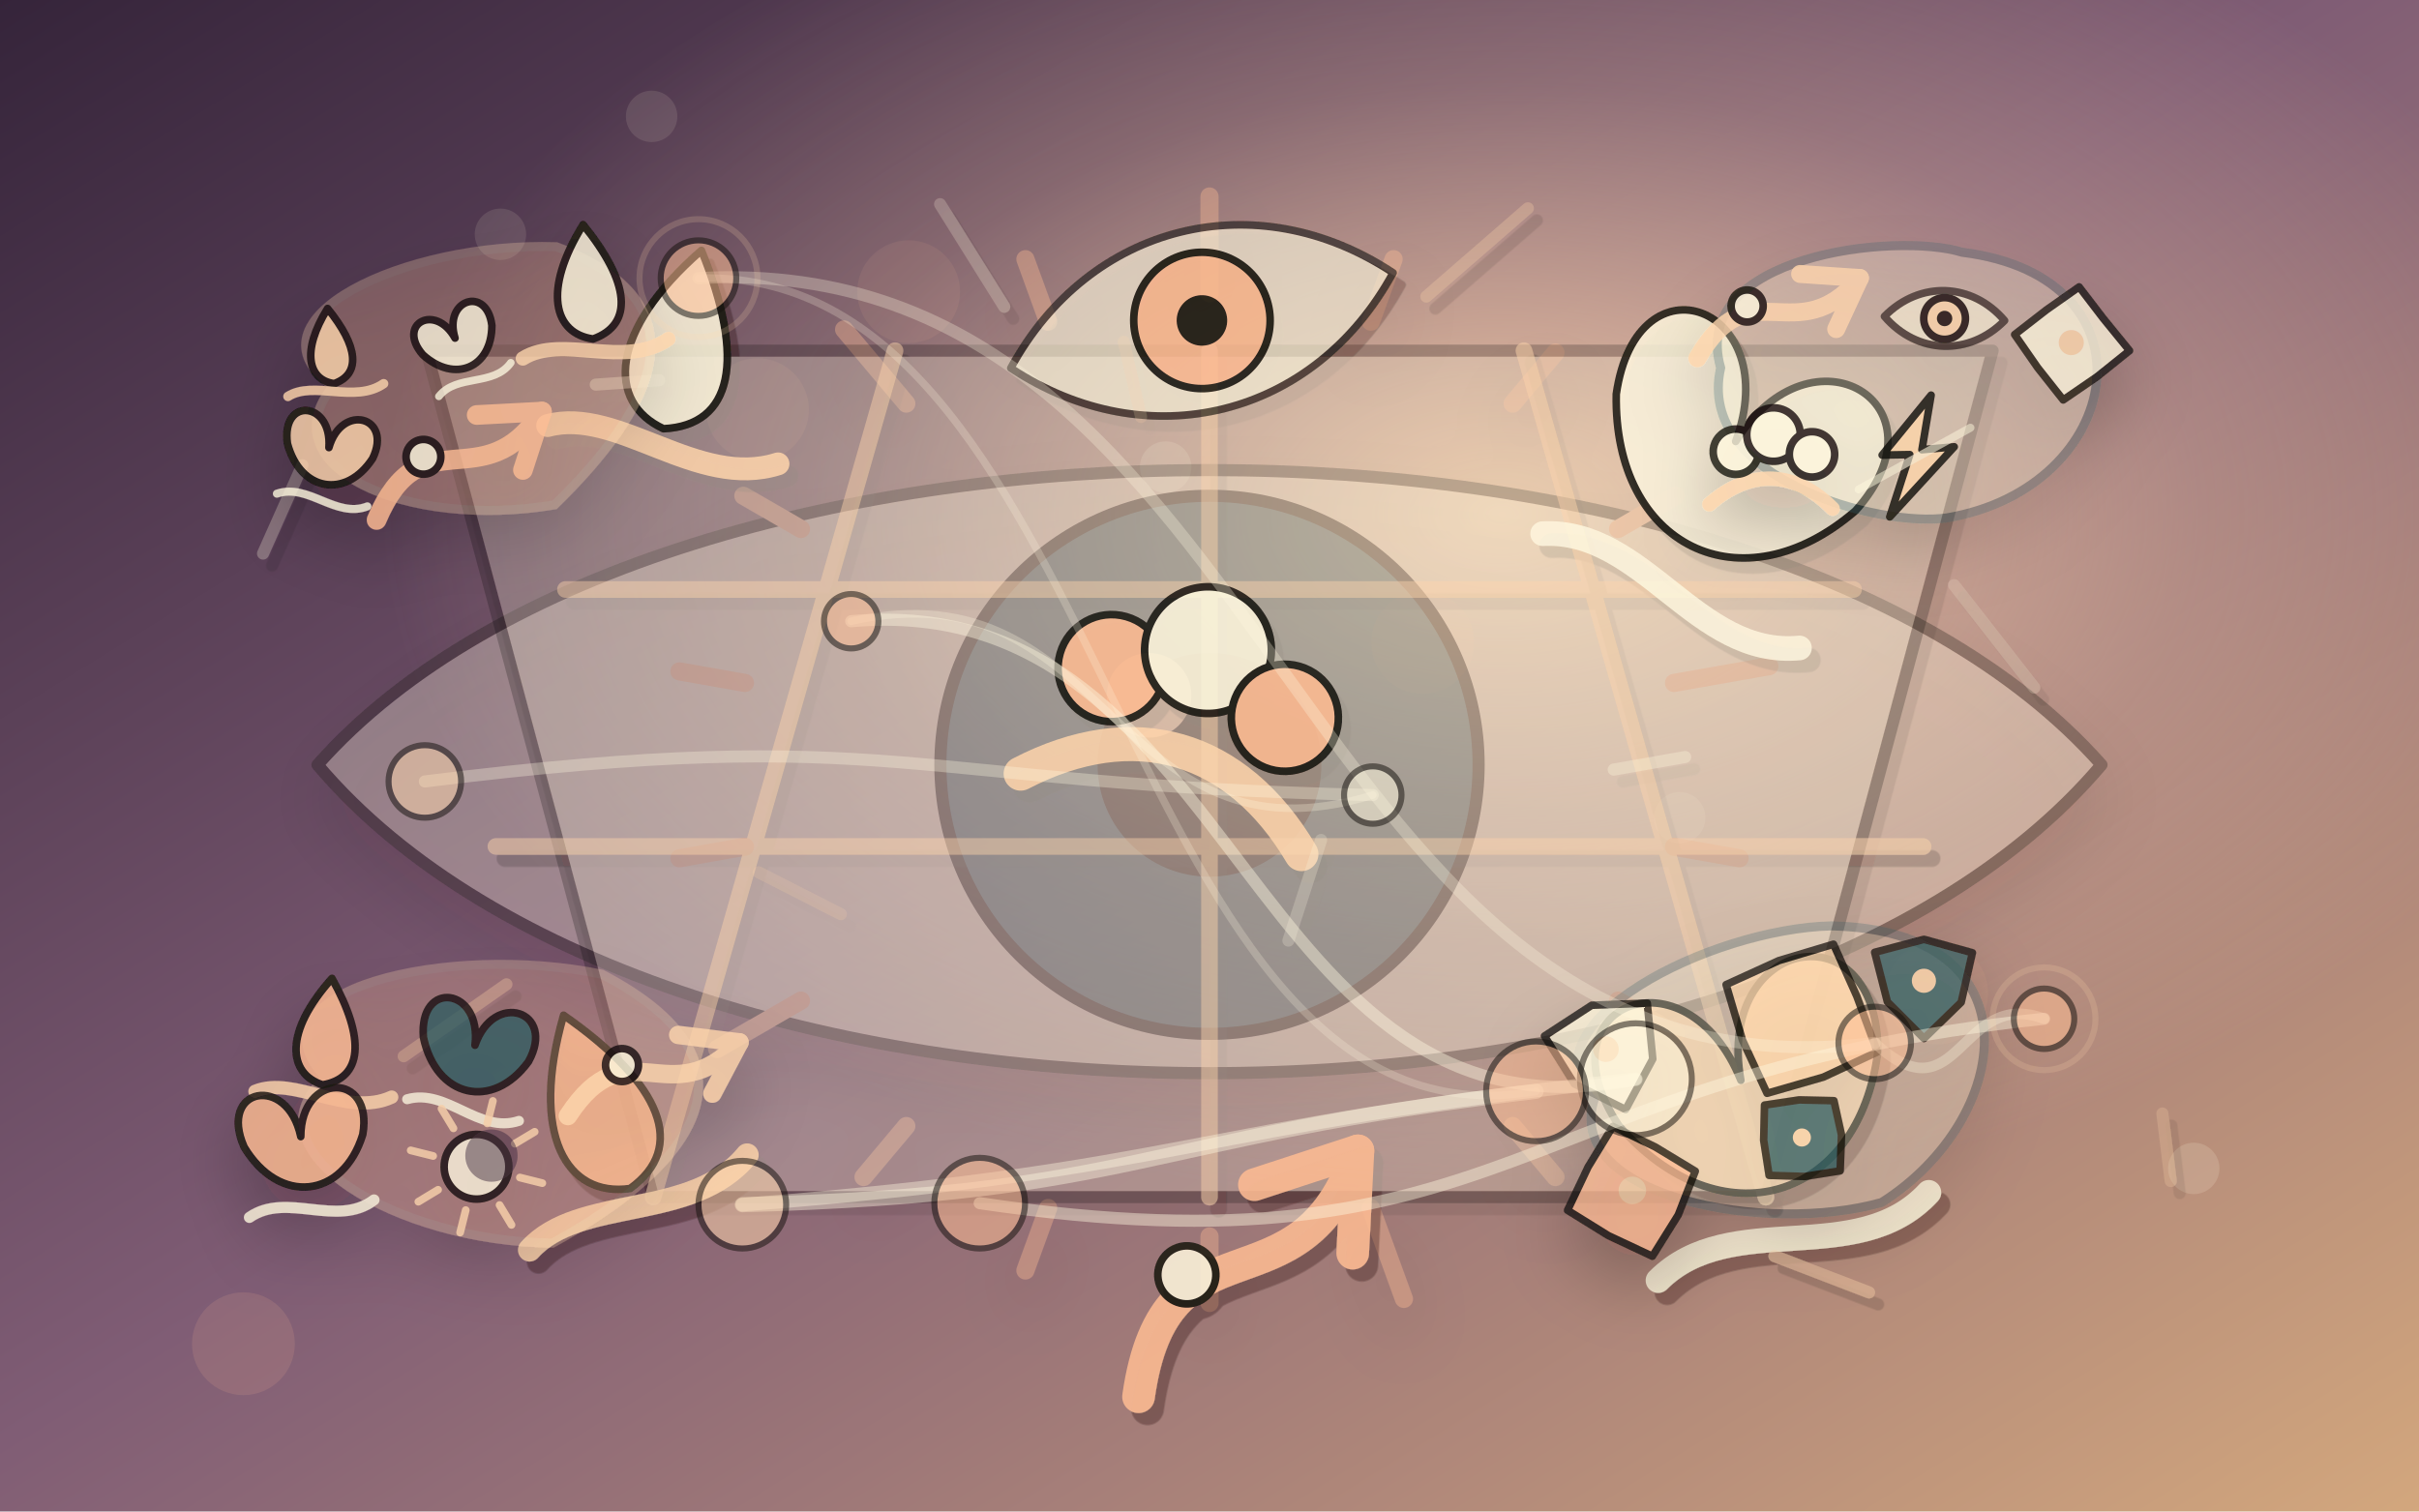
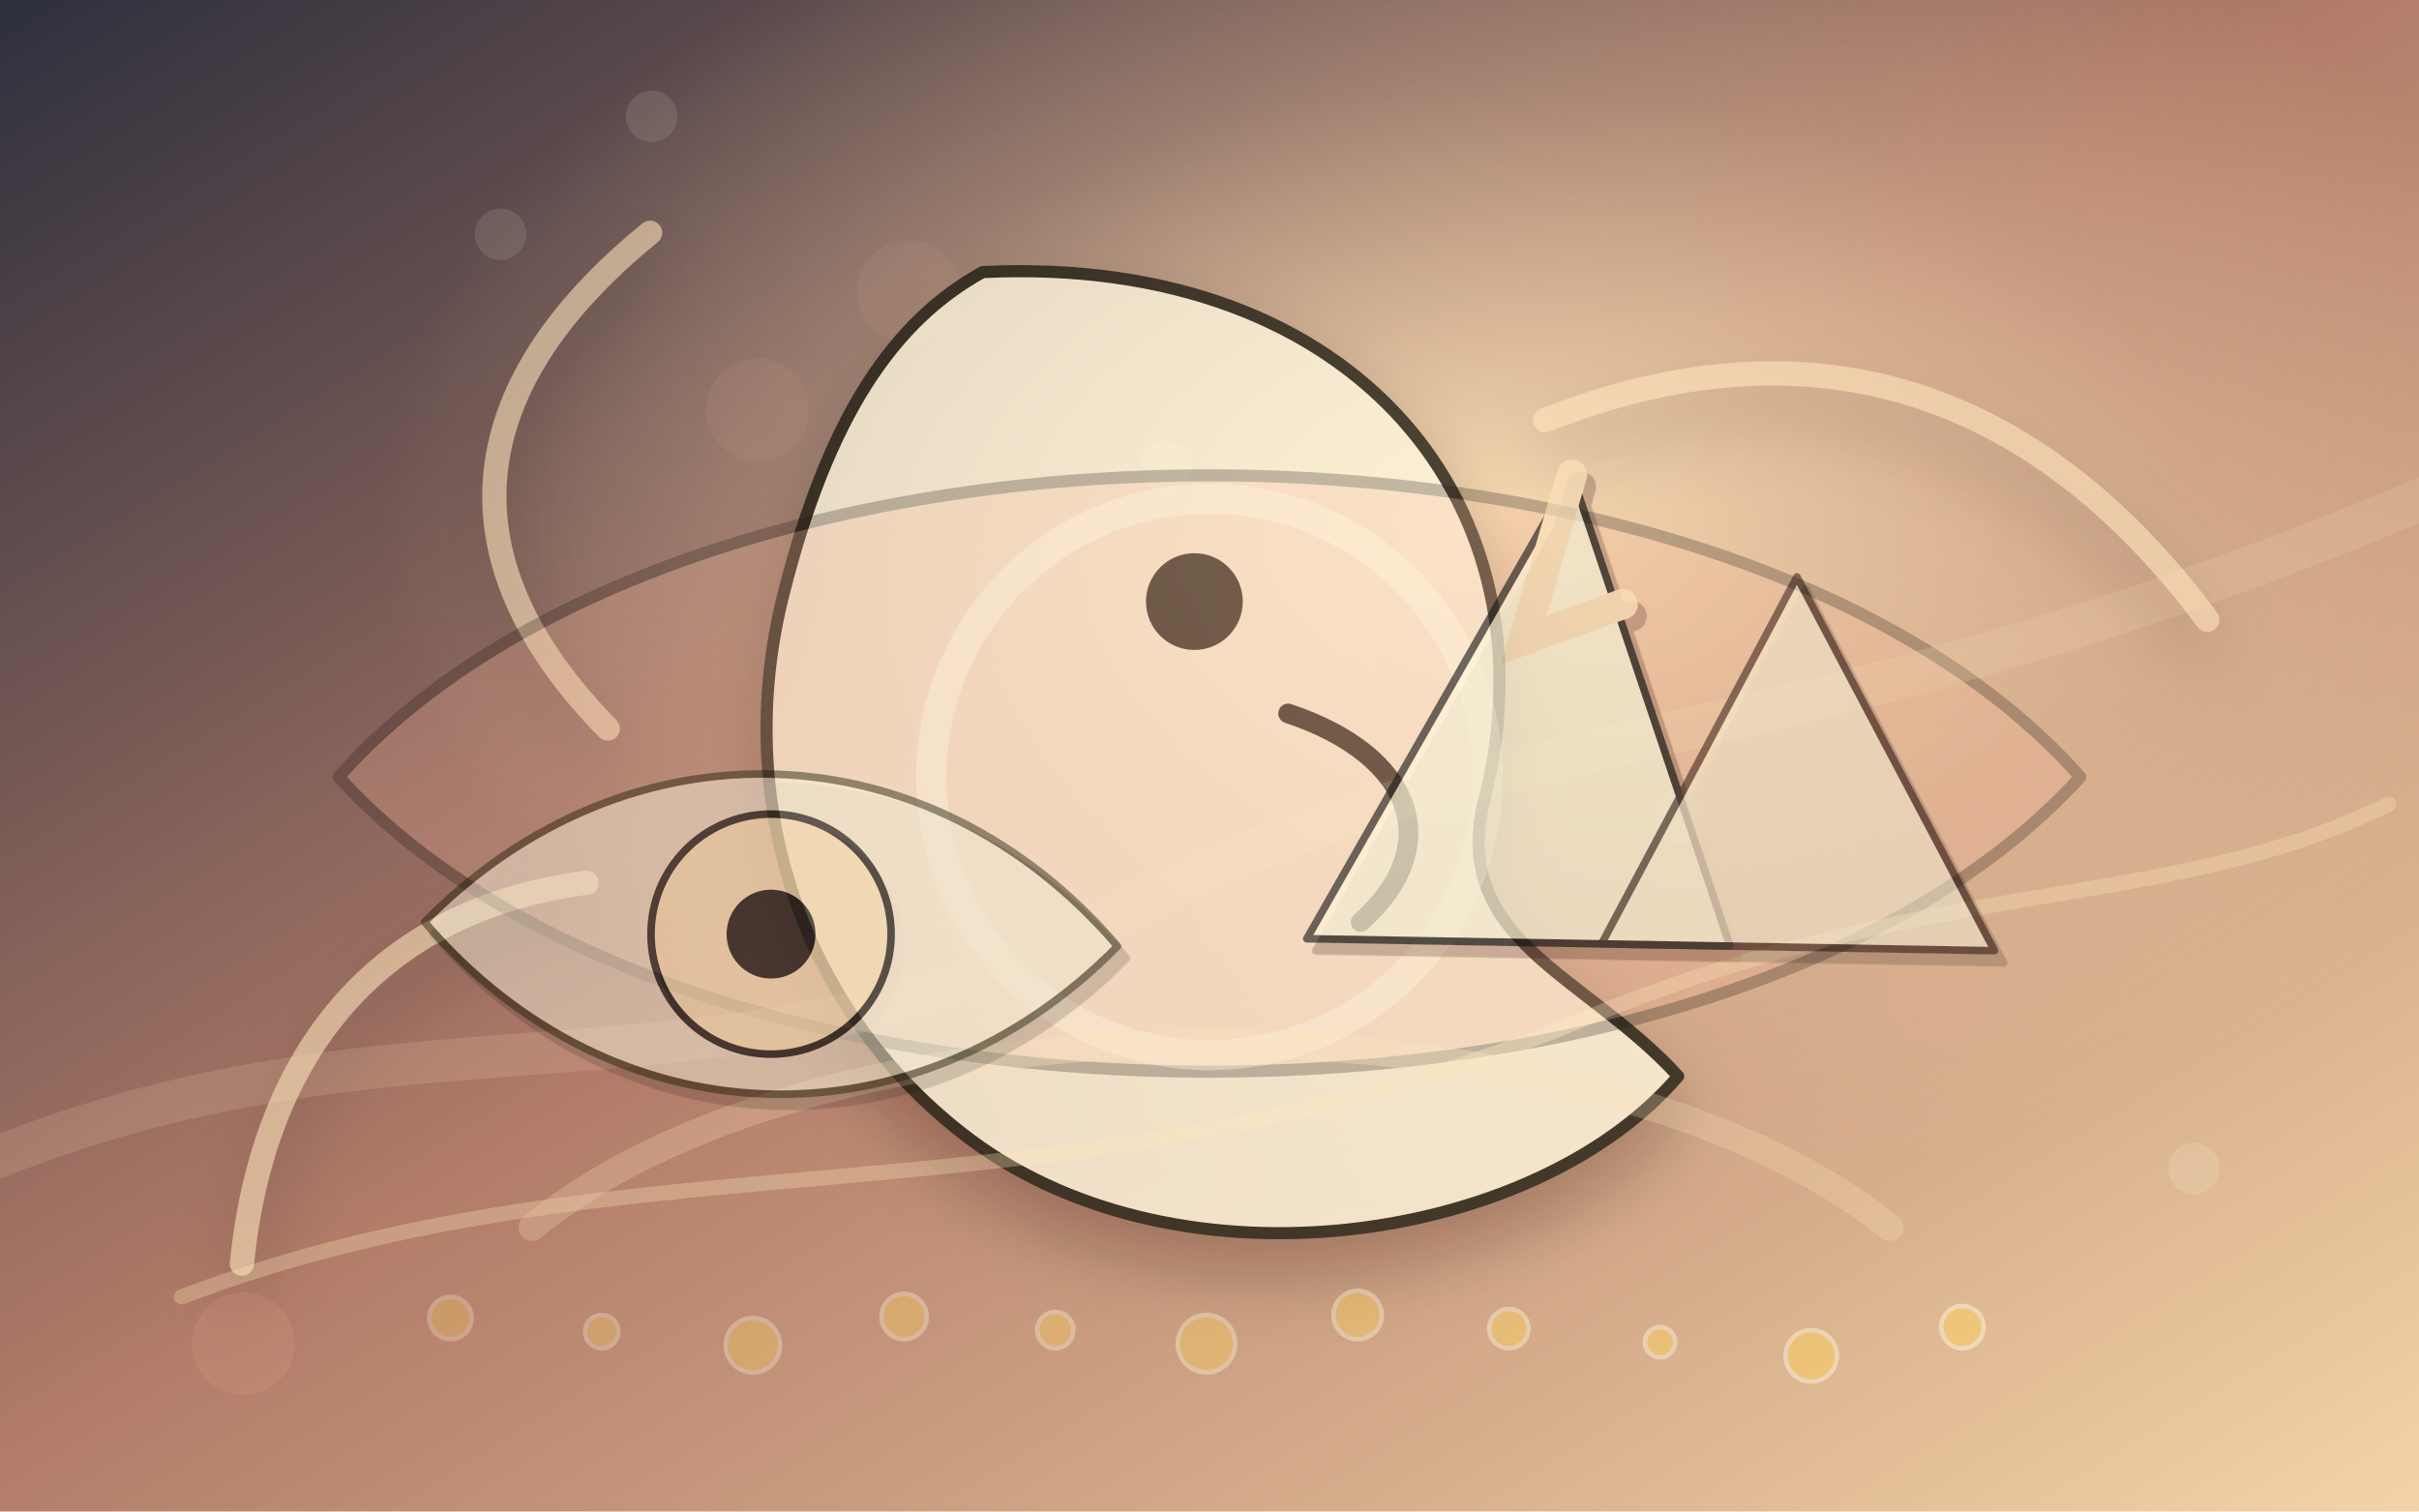
<svg xmlns="http://www.w3.org/2000/svg" width="1600" height="1000" viewBox="0 0 1600 1000" role="img" aria-labelledby="title desc">
  <defs>
    <linearGradient id="posterBg" x1="0" y1="0" x2="1" y2="1">
-       <stop offset="0%" stop-color="#35243a" />
-       <stop offset="48%" stop-color="#805d75" />
-       <stop offset="100%" stop-color="#d3a77d" />
+       <stop offset="0%" stop-color="#2d2f3d" />
+       <stop offset="48%" stop-color="#b17b68" />
+       <stop offset="100%" stop-color="#f3d4a7" />
    </linearGradient>
    <radialGradient id="warmGlow" cx="62%" cy="34%" r="46%">
-       <stop offset="0%" stop-color="#ffd7ad" stop-opacity=".88" />
-       <stop offset="62%" stop-color="#ffd7ad" stop-opacity=".24" />
-       <stop offset="100%" stop-color="#ffd7ad" stop-opacity="0" />
+       <stop offset="0%" stop-color="#ffe6bb" stop-opacity=".88" />
+       <stop offset="62%" stop-color="#ffe6bb" stop-opacity=".24" />
+       <stop offset="100%" stop-color="#ffe6bb" stop-opacity="0" />
    </radialGradient>
    <filter id="posterShadow" x="-20%" y="-20%" width="140%" height="150%">
      <feDropShadow dx="0" dy="22" stdDeviation="22" flood-color="#140d08" flood-opacity=".32" />
    </filter>
    <filter id="hardInk" x="-20%" y="-20%" width="140%" height="150%">
      <feDropShadow dx="6" dy="8" stdDeviation="0" flood-color="#12100c" flood-opacity=".34" />
    </filter>
    <style>
      .ink { stroke: #16120d; stroke-width: 8; stroke-linecap: round; stroke-linejoin: round; }
      .thin { stroke: #16120d; stroke-width: 5; stroke-linecap: round; stroke-linejoin: round; }
    </style>
  </defs>
  <rect width="1600" height="1000" fill="url(#posterBg)" />
  <rect width="1600" height="1000" fill="url(#warmGlow)" />
-   <circle cx="501" cy="271" r="34" fill="#ffbd93" opacity="0.08" />
+   <circle cx="501" cy="271" r="34" fill="#f7b59a" opacity="0.08" />
  <circle cx="331" cy="155" r="17" fill="#fff8df" opacity="0.11" />
-   <circle cx="161" cy="889" r="34" fill="#ffbd93" opacity="0.13" />
+   <circle cx="161" cy="889" r="34" fill="#f7b59a" opacity="0.13" />
  <circle cx="1451" cy="773" r="17" fill="#fff8df" opacity="0.16" />
-   <circle cx="1281" cy="657" r="34" fill="#ffbd93" opacity="0.08" />
+   <circle cx="1281" cy="657" r="34" fill="#f7b59a" opacity="0.08" />
  <circle cx="1111" cy="541" r="17" fill="#fff8df" opacity="0.11" />
-   <circle cx="941" cy="425" r="34" fill="#ffbd93" opacity="0.13" />
+   <circle cx="941" cy="425" r="34" fill="#f7b59a" opacity="0.13" />
  <circle cx="771" cy="309" r="17" fill="#fff8df" opacity="0.16" />
-   <circle cx="601" cy="193" r="34" fill="#ffbd93" opacity="0.08" />
+   <circle cx="601" cy="193" r="34" fill="#f7b59a" opacity="0.08" />
  <circle cx="431" cy="77" r="17" fill="#fff8df" opacity="0.11" />
-   <g filter="url(#posterShadow)" opacity=".36">
-     <g id="poster-body-eye">
-       <path d="M210 506 C440 246 1160 246 1390 506 C1160 778 440 778 210 506Z" fill="#fff8df" opacity=".82" class="ink" />
-       <circle cx="800" cy="506" r="178" fill="#315f63" class="ink" />
-       <circle cx="800" cy="506" r="74" fill="#16120d" />
-       <circle cx="760" cy="460" r="28" fill="#ffd7ad" />
-       <path d="M800 194 L800 130" stroke="#ffbd93" stroke-width="12" stroke-linecap="round" transform="rotate(0 800 506)" />
-       <path d="M800 194 L800 150" stroke="#ffbd93" stroke-width="12" stroke-linecap="round" transform="rotate(20 800 506)" />
-       <path d="M800 194 L800 150" stroke="#ffbd93" stroke-width="12" stroke-linecap="round" transform="rotate(40 800 506)" />
-       <path d="M800 194 L800 150" stroke="#ffbd93" stroke-width="12" stroke-linecap="round" transform="rotate(60 800 506)" />
-       <path d="M800 194 L800 130" stroke="#ffbd93" stroke-width="12" stroke-linecap="round" transform="rotate(80 800 506)" />
-       <path d="M800 194 L800 150" stroke="#ffbd93" stroke-width="12" stroke-linecap="round" transform="rotate(100 800 506)" />
-       <path d="M800 194 L800 150" stroke="#ffbd93" stroke-width="12" stroke-linecap="round" transform="rotate(120 800 506)" />
-       <path d="M800 194 L800 150" stroke="#ffbd93" stroke-width="12" stroke-linecap="round" transform="rotate(140 800 506)" />
-       <path d="M800 194 L800 130" stroke="#ffbd93" stroke-width="12" stroke-linecap="round" transform="rotate(160 800 506)" />
-       <path d="M800 194 L800 150" stroke="#ffbd93" stroke-width="12" stroke-linecap="round" transform="rotate(180 800 506)" />
-       <path d="M800 194 L800 150" stroke="#ffbd93" stroke-width="12" stroke-linecap="round" transform="rotate(200 800 506)" />
-       <path d="M800 194 L800 150" stroke="#ffbd93" stroke-width="12" stroke-linecap="round" transform="rotate(220 800 506)" />
-       <path d="M800 194 L800 130" stroke="#ffbd93" stroke-width="12" stroke-linecap="round" transform="rotate(240 800 506)" />
-       <path d="M800 194 L800 150" stroke="#ffbd93" stroke-width="12" stroke-linecap="round" transform="rotate(260 800 506)" />
-       <path d="M800 194 L800 150" stroke="#ffbd93" stroke-width="12" stroke-linecap="round" transform="rotate(280 800 506)" />
-       <path d="M800 194 L800 150" stroke="#ffbd93" stroke-width="12" stroke-linecap="round" transform="rotate(300 800 506)" />
-       <path d="M800 194 L800 130" stroke="#ffbd93" stroke-width="12" stroke-linecap="round" transform="rotate(320 800 506)" />
-       <path d="M800 194 L800 150" stroke="#ffbd93" stroke-width="12" stroke-linecap="round" transform="rotate(340 800 506)" />
+   <g id="semantic-scene" data-scene-group="C03_BODY_PERCEPTION" data-primary-category="body" filter="url(#posterShadow)" opacity=".76">
+     <g id="poster-body-profile">
+       <path d="M650 180 C900 168 1030 338 982 528 C958 622 1048 644 1110 712 C1016 822 782 858 642 754 C530 670 484 530 518 394 C548 274 592 212 650 180Z" fill="#fff8df" class="ink" />
+       <circle cx="790" cy="398" r="32" fill="#16120d" />
+       <path d="M852 472 C936 500 956 560 900 610" fill="none" stroke="#16120d" stroke-width="13" stroke-linecap="round" />
+       <path d="M402 482 C294 372 302 258 430 154 M388 584 C250 602 174 696 160 836 M1022 278 C1194 210 1344 254 1460 410" fill="none" stroke="#ffe6bb" stroke-width="16" stroke-linecap="round" opacity=".74" />
    </g>
  </g>
-   <g id="pair-signature-mural" filter="url(#hardInk)">
-     <g opacity=".98">
-       <path d="M282 232 L1318 232 L1168 792 L432 792Z" fill="#fff8df" opacity=".22" class="ink" />
-       <path d="M374 390 L1226 390 M328 560 L1272 560 M432 792 L592 232 M800 792 L800 232 M1168 792 L1008 232" stroke="#ffd7ad" stroke-width="11" stroke-linecap="round" opacity=".46" />
-       <g transform="rotate(16.0 791.0 458.0)">
-         <g opacity=".86">
-           <path d="M694.4 541.7 C755.6 483.8 826.4 483.8 887.6 541.7" fill="none" stroke="#ffd7ad" stroke-width="22.5" stroke-linecap="round" />
-           <circle cx="733.0" cy="458.0" r="35.4" fill="#ffbd93" class="thin" />
-           <circle cx="791.0" cy="429.0" r="41.9" fill="#fff8df" class="thin" />
-           <circle cx="852.2" cy="458.0" r="35.4" fill="#ffbd93" class="thin" />
-         </g>
-       </g>
-       <g transform="rotate(12.0 449.0 236.0)">
-         <g opacity=".86">
-           <path d="M449.0 164.1 C400.3 229.0 408.4 275.4 449.0 284.7 C493.1 273.1 493.1 229.0 449.0 164.1Z" fill="#fff8df" class="thin" />
-           <path d="M373.6 298.6 C416.5 276.6 479.2 319.5 527.9 291.7" fill="none" stroke="#ffd7ad" stroke-width="15.1" stroke-linecap="round" />
-         </g>
-       </g>
-       <g transform="rotate(7.0 1141.0 314.0)">
-         <g transform="rotate(19 1141.0 314.0)" opacity=".84">
-           <path d="M1053.0 297.7 C1023.6 206.4 1128.0 196.6 1137.7 291.2 C1147.5 196.6 1255.1 206.4 1229.0 297.7 C1189.9 389.0 1095.4 389.0 1053.0 297.7Z" fill="#fff8df" class="thin" />
-           <path d="M1049.7 402.0 C1108.4 369.4 1176.9 431.4 1235.5 395.5" fill="none" stroke="#fff8df" stroke-width="16.3" stroke-linecap="round" />
-         </g>
-       </g>
-       <g transform="rotate(-21.0 399.0 740.0)">
-         <g opacity=".86">
-           <path d="M399.0 666.8 C349.4 732.9 357.7 780.1 399.0 789.6 C443.8 777.8 443.8 732.9 399.0 666.8Z" fill="#ffbd93" class="thin" />
-           <path d="M322.3 803.7 C366.0 781.3 429.7 825.0 479.2 796.6" fill="none" stroke="#ffd7ad" stroke-width="15.3" stroke-linecap="round" />
-         </g>
-       </g>
-       <g transform="rotate(-10.0 1161.0 736.0)">
-         <g transform="rotate(-6 1161.0 736.0)" opacity=".84">
-           <path d="M1071.9 719.5 C1042.2 627.1 1147.8 617.2 1157.7 712.9 C1167.6 617.2 1276.5 627.1 1250.1 719.5 C1210.5 811.9 1114.8 811.9 1071.9 719.5Z" fill="#ffd7ad" class="thin" />
-           <path d="M1068.6 825.1 C1128.0 792.1 1197.3 854.8 1256.7 818.5" fill="none" stroke="#fff8df" stroke-width="16.5" stroke-linecap="round" />
-         </g>
-       </g>
-       <g transform="rotate(-20.0 825.0 834.0)">
-         <g opacity=".86">
-           <path d="M726.6 894.0 C786.6 781.2 844.2 884.4 918.6 790.8" fill="none" stroke="#ffbd93" stroke-width="21.6" stroke-linecap="round" />
-           <path d="M918.6 790.8 L846.6 788.4 M918.6 790.8 L892.2 853.2" fill="none" stroke="#ffbd93" stroke-width="21.6" stroke-linecap="round" />
-           <circle cx="784.2" cy="829.2" r="19.2" fill="#fff8df" class="thin" />
-         </g>
-       </g>
-       <g transform="rotate(-14.0 795.0 212.0)">
-         <g opacity=".84">
-           <path d="M664.7 212.0 C738.2 131.8 851.8 131.8 925.3 212.0 C851.8 292.2 738.2 292.2 664.7 212.0Z" fill="#fff8df" opacity=".74" class="thin" />
-           <circle cx="795.0" cy="212.0" r="45.1" fill="#ffbd93" class="thin" />
-           <circle cx="795.0" cy="212.0" r="16.7" fill="#16120d" />
-         </g>
-       </g>
-       <path d="M723.5 251.0 L774.5 251.0" stroke="#ffd7ad" stroke-width="8" stroke-linecap="round" opacity="0.18" transform="rotate(77 749.0 251.0)" />
-       <path d="M828.0 589.0 L898.0 589.0" stroke="#fff8df" stroke-width="8" stroke-linecap="round" opacity="0.23" transform="rotate(108 863.0 589.0)" />
-       <path d="M932.5 167.0 L1021.5 167.0" stroke="#ffd7ad" stroke-width="8" stroke-linecap="round" opacity="0.28" transform="rotate(139 977.0 167.0)" />
-       <path d="M1067.0 505.0 L1115.0 505.0" stroke="#fff8df" stroke-width="8" stroke-linecap="round" opacity="0.33" transform="rotate(170 1091.0 505.0)" />
-       <path d="M1171.5 843.0 L1238.5 843.0" stroke="#ffd7ad" stroke-width="8" stroke-linecap="round" opacity="0.38" transform="rotate(21 1205.0 843.0)" />
-       <path d="M1276.0 421.0 L1362.0 421.0" stroke="#fff8df" stroke-width="8" stroke-linecap="round" opacity="0.18" transform="rotate(52 1319.0 421.0)" />
-       <path d="M1410.5 759.0 L1455.5 759.0" stroke="#ffd7ad" stroke-width="8" stroke-linecap="round" opacity="0.23" transform="rotate(83 1433.0 759.0)" />
-       <path d="M155.0 337.0 L219.0 337.0" stroke="#fff8df" stroke-width="8" stroke-linecap="round" opacity="0.28" transform="rotate(114 187.0 337.0)" />
-       <path d="M259.5 675.0 L342.5 675.0" stroke="#ffd7ad" stroke-width="8" stroke-linecap="round" opacity="0.33" transform="rotate(145 301.0 675.0)" />
-       <path d="M394.0 253.0 L436.0 253.0" stroke="#fff8df" stroke-width="8" stroke-linecap="round" opacity="0.38" transform="rotate(176 415.0 253.0)" />
-       <path d="M498.5 591.0 L559.5 591.0" stroke="#ffd7ad" stroke-width="8" stroke-linecap="round" opacity="0.18" transform="rotate(27 529.0 591.0)" />
-       <path d="M603.0 169.0 L683.0 169.0" stroke="#fff8df" stroke-width="8" stroke-linecap="round" opacity="0.23" transform="rotate(58 643.0 169.0)" />
-     </g>
+   <g id="semantic-atmosphere" opacity=".72">
+     <path d="M224 514 C460 248 1140 248 1376 514 C1140 774 460 774 224 514Z" fill="#f7b59a" opacity=".34" class="ink" />
+     <circle cx="800" cy="514" r="184" fill="none" stroke="#fff8df" stroke-width="20" opacity=".42" />
+     <path d="M352 812 C548 650 1048 650 1250 812" fill="none" stroke="#ffe6bb" stroke-width="18" stroke-linecap="round" opacity=".34" />
+     <path d="M-57.0 790 C250 642 464 752 740 604 C1010 462 1214 514 1710 282" fill="none" stroke="#ffe6bb" stroke-width="28" stroke-linecap="round" opacity=".20" />
+     <path d="M120 858 C420 744 702 818 1048 674 C1280 578 1434 604 1580 532" fill="none" stroke="#ffe6bb" stroke-width="10" stroke-linecap="round" opacity=".42" />
  </g>
-   <g id="semantic-layer-icons" filter="url(#posterShadow)">
-     <g transform="rotate(-5.0 317.0 247.0)" opacity=".92">
-       <path d="M220.0 247.0 C162.0 198.0 275.0 156.0 375.0 168.0 C472.0 214.0 430.0 280.0 359.0 338.0 C259.0 346.0 172.0 296.0 220.0 247.0Z" fill="#ffbd93" opacity=".28" stroke="#ffd7ad" stroke-width="6" />
-       <g opacity=".86">
-         <path d="M220.8 195.5 C200.6 222.4 204.0 241.6 220.8 245.4 C239.0 240.6 239.0 222.4 220.8 195.5Z" fill="#ffd7ad" class="thin" />
-         <path d="M189.6 251.2 C207.4 242.0 233.3 259.8 253.4 248.3" fill="none" stroke="#ffd7ad" stroke-width="6.2" stroke-linecap="round" />
-       </g>
-       <g transform="rotate(-18 305.9 228.2)" opacity=".84">
-         <path d="M281.1 223.6 C272.8 197.9 302.2 195.1 305.0 221.8 C307.7 195.1 338.1 197.9 330.7 223.6 C319.7 249.4 293.0 249.4 281.1 223.6Z" fill="#fff8df" class="thin" />
-         <path d="M280.1 253.1 C296.7 243.9 316.0 261.4 332.6 251.2" fill="none" stroke="#fff8df" stroke-width="5.0" stroke-linecap="round" />
-       </g>
-       <g opacity=".86">
-         <path d="M394.0 155.0 C363.3 195.9 368.4 225.1 394.0 230.9 C421.7 223.6 421.7 195.9 394.0 155.0Z" fill="#fff8df" class="thin" />
-         <path d="M346.6 239.7 C373.6 225.8 413.0 252.8 443.6 235.3" fill="none" stroke="#ffd7ad" stroke-width="9.5" stroke-linecap="round" />
-       </g>
-       <g transform="rotate(15 212.8 294.7)" opacity=".84">
-         <path d="M184.2 289.4 C174.6 259.7 208.6 256.5 211.7 287.3 C214.9 256.5 249.9 259.7 241.4 289.4 C228.7 319.1 198.0 319.1 184.2 289.4Z" fill="#ffd7ad" class="thin" />
-         <path d="M183.1 323.3 C202.2 312.7 224.5 332.8 243.5 321.2" fill="none" stroke="#fff8df" stroke-width="5.3" stroke-linecap="round" />
-       </g>
-       <g opacity=".86">
-         <path d="M240.9 337.7 C276.9 270.0 311.4 331.9 356.1 275.8" fill="none" stroke="#ffbd93" stroke-width="13.0" stroke-linecap="round" />
-         <path d="M356.1 275.8 L312.9 274.3 M356.1 275.8 L340.2 313.2" fill="none" stroke="#ffbd93" stroke-width="13.0" stroke-linecap="round" />
-         <circle cx="275.4" cy="298.8" r="11.5" fill="#fff8df" class="thin" />
+   <g id="semantic-focal-cues" filter="url(#hardInk)">
+     <g transform="rotate(2.0 510.0 618.0)" opacity=".70">
+       <g opacity=".84">
+         <path d="M280.7 618.0 C410.0 476.9 610.0 476.9 739.3 618.0 C610.0 759.1 410.0 759.1 280.7 618.0Z" fill="#fff8df" opacity=".74" class="thin" />
+         <circle cx="510.0" cy="618.0" r="79.4" fill="#ffe6bb" class="thin" />
+         <circle cx="510.0" cy="618.0" r="29.4" fill="#16120d" />
      </g>
    </g>
-     <g transform="rotate(2.0 1271.0 248.0)" opacity=".92">
-       <path d="M1138.0 248.0 C1114.0 174.0 1251.0 154.0 1295.0 166.0 C1428.0 178.0 1408.0 318.0 1291.0 342.0 C1247.0 350.0 1124.0 322.0 1138.0 248.0Z" fill="#fff8df" opacity=".28" stroke="#315f63" stroke-width="6" />
-       <g opacity=".86">
-         <path d="M1122.4 242.2 C1155.4 180.1 1187.1 236.9 1228.0 185.4" fill="none" stroke="#ffd7ad" stroke-width="11.9" stroke-linecap="round" />
-         <path d="M1228.0 185.4 L1188.4 184.1 M1228.0 185.4 L1213.5 219.7" fill="none" stroke="#ffd7ad" stroke-width="11.9" stroke-linecap="round" />
-         <circle cx="1154.1" cy="206.5" r="10.6" fill="#fff8df" class="thin" />
-       </g>
-       <g opacity=".84">
-         <path d="M1245.1 210.2 C1267.5 185.7 1302.2 185.7 1324.6 210.2 C1302.2 234.6 1267.5 234.6 1245.1 210.2Z" fill="#fff8df" opacity=".74" class="thin" />
-         <circle cx="1284.9" cy="210.2" r="13.8" fill="#ffd7ad" class="thin" />
-         <circle cx="1284.9" cy="210.2" r="5.1" fill="#16120d" />
-       </g>
-       <g opacity=".78">
-         <polygon points="1407.9,227.2 1387.0,245.2 1365.2,261.3 1347.6,240.6 1331.6,219.2 1352.1,202.1 1373.1,186.2 1389.8,206.5" fill="#fff8df" class="thin" />
-         <circle cx="1369.2" cy="223.2" r="8.3" fill="#ffd7ad" />
-       </g>
-       <g opacity=".86">
-         <path d="M1133.7 338.5 C1159.6 314.0 1189.5 314.0 1215.3 338.5" fill="none" stroke="#ffd7ad" stroke-width="9.5" stroke-linecap="round" />
-         <circle cx="1150.0" cy="303.1" r="15.0" fill="#fff8df" class="thin" />
-         <circle cx="1174.5" cy="290.9" r="17.7" fill="#fff8df" class="thin" />
-         <circle cx="1200.4" cy="303.1" r="15.0" fill="#fff8df" class="thin" />
-       </g>
-       <g transform="rotate(3 1268.9 302.1)" opacity=".88">
-         <path d="M1275.6 260.8 L1246.8 303.1 L1265.0 301.2 L1255.4 343.4 L1293.8 293.5 L1272.7 297.3Z" fill="#ffd7ad" class="thin" />
-         <path d="M1233.3 327.1 L1303.4 280.0" stroke="#fff8df" stroke-width="5.3" stroke-linecap="round" opacity=".62" />
-       </g>
-     </g>
-     <g transform="rotate(5.0 331.0 723.0)" opacity=".92">
-       <path d="M215.0 723.0 C155.0 670.0 288.0 627.0 391.0 639.0 C507.0 687.0 464.0 759.0 374.0 819.0 C271.0 827.0 165.0 776.0 215.0 723.0Z" fill="#ffbd93" opacity=".28" stroke="#ffd7ad" stroke-width="6" />
-       <g opacity=".86">
-         <path d="M213.4 657.3 C184.8 695.4 189.6 722.6 213.4 728.0 C239.2 721.2 239.2 695.4 213.4 657.3Z" fill="#ffbd93" class="thin" />
-         <path d="M169.2 736.2 C194.3 723.2 231.0 748.4 259.6 732.1" fill="none" stroke="#ffd7ad" stroke-width="8.8" stroke-linecap="round" />
-       </g>
-       <g transform="rotate(8 311.5 702.4)" opacity=".84">
-         <path d="M275.8 695.8 C264.0 658.9 306.2 654.9 310.2 693.2 C314.1 654.9 357.7 658.9 347.1 695.8 C331.3 732.8 293.0 732.8 275.8 695.8Z" fill="#315f63" class="thin" />
-         <path d="M274.5 738.1 C298.3 724.9 326.0 750.0 349.8 735.4" fill="none" stroke="#fff8df" stroke-width="6.6" stroke-linecap="round" />
-       </g>
-       <g opacity=".86">
-         <path d="M376.8 734.4 C410.8 670.5 443.5 729.0 485.6 676.0" fill="none" stroke="#ffd7ad" stroke-width="12.2" stroke-linecap="round" />
-         <path d="M485.6 676.0 L444.8 674.6 M485.6 676.0 L470.7 711.3" fill="none" stroke="#ffd7ad" stroke-width="12.2" stroke-linecap="round" />
-         <circle cx="409.5" cy="697.7" r="10.9" fill="#fff8df" class="thin" />
-       </g>
-       <g transform="rotate(-11 205.4 773.1)" opacity=".84">
-         <path d="M165.9 765.8 C152.8 724.9 199.5 720.5 203.9 762.9 C208.3 720.5 256.5 724.9 244.8 765.8 C227.3 806.7 184.9 806.7 165.9 765.8Z" fill="#ffbd93" class="thin" />
-         <path d="M164.5 812.5 C190.8 797.9 221.4 825.6 247.7 809.6" fill="none" stroke="#fff8df" stroke-width="7.3" stroke-linecap="round" />
-       </g>
-       <g opacity=".84">
-         <path d="M348.7 777.7 L363.8 780.1" stroke="#ffd7ad" stroke-width="5.1" stroke-linecap="round" />
-         <path d="M336.9 797.0 L345.9 809.4" stroke="#ffd7ad" stroke-width="5.1" stroke-linecap="round" />
-         <path d="M314.9 802.3 L312.5 817.4" stroke="#ffd7ad" stroke-width="5.1" stroke-linecap="round" />
-         <path d="M295.5 790.5 L283.2 799.5" stroke="#ffd7ad" stroke-width="5.1" stroke-linecap="round" />
-         <path d="M290.3 768.5 L275.2 766.1" stroke="#ffd7ad" stroke-width="5.1" stroke-linecap="round" />
-         <path d="M302.1 749.1 L293.1 736.8" stroke="#ffd7ad" stroke-width="5.1" stroke-linecap="round" />
-         <path d="M324.1 743.9 L326.5 728.8" stroke="#ffd7ad" stroke-width="5.1" stroke-linecap="round" />
-         <path d="M343.4 755.7 L355.8 746.7" stroke="#ffd7ad" stroke-width="5.1" stroke-linecap="round" />
-         <circle cx="319.5" cy="773.1" r="21.4" fill="#fff8df" class="thin" />
-         <circle cx="328.7" cy="764.9" r="17.3" fill="#35243a" opacity=".5" />
-       </g>
-     </g>
-     <g transform="rotate(-10.0 1188.0 705.0)" opacity=".92">
-       <path d="M1052.0 705.0 C1013.0 646.0 1148.0 606.0 1227.0 618.0 C1363.0 645.0 1323.0 765.0 1228.0 804.0 C1149.0 812.0 1023.0 764.0 1052.0 705.0Z" fill="#fff8df" opacity=".28" stroke="#315f63" stroke-width="6" />
-       <g opacity=".78">
-         <polygon points="1095.4,684.2 1071.9,714.0 1041.5,691.5 1027.5,656.8 1061.8,642.2 1098.2,647.2" fill="#fff8df" class="thin" />
-         <circle cx="1066.0" cy="672.4" r="8.5" fill="#ffd7ad" />
-       </g>
-       <g opacity=".78">
-         <polygon points="1242.5,705.4 1204.5,715.6 1165.9,719.7 1156.0,682.2 1151.7,644.2 1188.8,634.6 1226.3,630.2 1235.5,666.8" fill="#ffd7ad" class="thin" />
-         <circle cx="1196.5" cy="674.4" r="10.5" fill="#ffd7ad" />
-       </g>
-       <g opacity=".78">
-         <polygon points="1302.8,682.7 1274.4,702.0 1254.8,673.9 1252.2,640.2 1285.8,637.4 1315.8,651.7" fill="#315f63" class="thin" />
-         <circle cx="1281.0" cy="664.4" r="8.0" fill="#ffd7ad" />
-       </g>
-       <g opacity=".78">
-         <polygon points="1094.1,788.7 1072.5,812.7 1046.2,794.2 1022.5,773.0 1040.9,747.1 1061.6,723.6 1087.0,741.9 1110.2,762.2" fill="#ffbd93" class="thin" />
-         <circle cx="1067.0" cy="767.5" r="9.1" fill="#ffd7ad" />
-       </g>
-       <g opacity=".78">
-         <polygon points="1209.6,755.3 1204.6,778.6 1180.8,778.2 1157.8,773.4 1158.3,749.9 1162.9,727.1 1186.1,727.7 1208.6,732.2" fill="#315f63" class="thin" />
-         <circle cx="1183.5" cy="752.5" r="6.0" fill="#ffd7ad" />
+     <g transform="rotate(1.0 1092.0 470.0)" opacity=".70">
+       <g opacity=".88">
+         <path d="M867.0 625.0 L1037.0 315.0 L1147.0 625.0Z" fill="#fff8df" class="thin" />
+         <path d="M1062.0 625.0 L1187.0 380.0 L1322.0 625.0Z" fill="#fff8df" opacity=".76" class="thin" />
+         <path d="M1037.0 315.0 L1007.0 425.0 L1072.0 400.0" fill="none" stroke="#ffe6bb" stroke-width="20.0" stroke-linecap="round" />
      </g>
    </g>
  </g>
-   <g id="root-constellation">
-     <path d="M281.0 517.0 C594.5 478.0 594.5 519.0 908.0 526.0" fill="none" stroke="#fff8df" stroke-width="8" stroke-linecap="round" opacity="0.32" />
-     <path d="M908.0 526.0 C735.5 579.0 735.5 372.0 563.0 411.0" fill="none" stroke="#fff8df" stroke-width="5" stroke-linecap="round" opacity="0.28" />
-     <path d="M563.0 411.0 C822.5 388.0 822.5 767.0 1082.0 714.0" fill="none" stroke="#fff8df" stroke-width="8" stroke-linecap="round" opacity="0.42" />
-     <path d="M1082.0 714.0 C786.5 745.0 786.5 774.0 491.0 797.0" fill="none" stroke="#fff8df" stroke-width="9" stroke-linecap="round" opacity="0.40" />
-     <path d="M491.0 797.0 C753.5 790.0 753.5 753.0 1016.0 722.0" fill="none" stroke="#fff8df" stroke-width="10" stroke-linecap="round" opacity="0.42" />
-     <path d="M1016.0 722.0 C739.0 770.0 739.0 177.0 462.0 184.0" fill="none" stroke="#fff8df" stroke-width="5" stroke-linecap="round" opacity="0.23" />
-     <path d="M462.0 184.0 C851.0 163.0 851.0 738.0 1240.0 690.0" fill="none" stroke="#fff8df" stroke-width="8" stroke-linecap="round" opacity="0.29" />
-     <path d="M1240.0 690.0 C1296.0 742.0 1296.0 653.0 1352.0 674.0" fill="none" stroke="#fff8df" stroke-width="7" stroke-linecap="round" opacity="0.31" />
-     <path d="M1352.0 674.0 C1000.0 711.0 1000.0 848.0 648.0 796.0" fill="none" stroke="#fff8df" stroke-width="8" stroke-linecap="round" opacity="0.43" />
-     <circle cx="281.0" cy="517.0" r="24" fill="#ffd7ad" opacity=".52" stroke="#16120d" stroke-width="4" />
-     <circle cx="908.0" cy="526.0" r="19" fill="#fff8df" opacity=".52" stroke="#16120d" stroke-width="4" />
-     <circle cx="563.0" cy="411.0" r="18" fill="#ffbd93" opacity=".52" stroke="#16120d" stroke-width="4" />
-     <circle cx="1082.0" cy="714.0" r="37" fill="#fff8df" opacity=".52" stroke="#16120d" stroke-width="4" />
-     <circle cx="491.0" cy="797.0" r="29" fill="#ffd7ad" opacity=".52" stroke="#16120d" stroke-width="4" />
-     <circle cx="1016.0" cy="722.0" r="33" fill="#ffbd93" opacity=".52" stroke="#16120d" stroke-width="4" />
-     <circle cx="462.0" cy="184.0" r="25" fill="#ffbd93" opacity=".52" stroke="#16120d" stroke-width="4" />
-     <circle cx="462.0" cy="184.0" r="39" fill="none" stroke="#ffd7ad" stroke-width="4" opacity=".18" />
-     <circle cx="1240.0" cy="690.0" r="24" fill="#ffbd93" opacity=".52" stroke="#16120d" stroke-width="4" />
-     <circle cx="1352.0" cy="674.0" r="20" fill="#ffbd93" opacity=".52" stroke="#16120d" stroke-width="4" />
-     <circle cx="1352.0" cy="674.0" r="34" fill="none" stroke="#ffd7ad" stroke-width="4" opacity=".18" />
-     <circle cx="648.0" cy="796.0" r="30" fill="#ffbd93" opacity=".52" stroke="#16120d" stroke-width="4" />
+   <g id="semantic-depth-cue">
+     <circle cx="298.0" cy="872.0" r="14" fill="#ffd35c" opacity="0.28" stroke="#fff8df" stroke-width="3" />
+     <circle cx="398.0" cy="881.0" r="11" fill="#ffd35c" opacity="0.30" stroke="#fff8df" stroke-width="3" />
+     <circle cx="498.0" cy="890.0" r="18" fill="#ffd35c" opacity="0.32" stroke="#fff8df" stroke-width="3" />
+     <circle cx="598.0" cy="871.0" r="15" fill="#ffd35c" opacity="0.34" stroke="#fff8df" stroke-width="3" />
+     <circle cx="698.0" cy="880.0" r="12" fill="#ffd35c" opacity="0.36" stroke="#fff8df" stroke-width="3" />
+     <circle cx="798.0" cy="889.0" r="19" fill="#ffd35c" opacity="0.38" stroke="#fff8df" stroke-width="3" />
+     <circle cx="898.0" cy="870.0" r="16" fill="#ffd35c" opacity="0.40" stroke="#fff8df" stroke-width="3" />
+     <circle cx="998.0" cy="879.0" r="13" fill="#ffd35c" opacity="0.42" stroke="#fff8df" stroke-width="3" />
+     <circle cx="1098.0" cy="888.0" r="10" fill="#ffd35c" opacity="0.44" stroke="#fff8df" stroke-width="3" />
+     <circle cx="1198.0" cy="897.0" r="17" fill="#ffd35c" opacity="0.46" stroke="#fff8df" stroke-width="3" />
+     <circle cx="1298.0" cy="878.0" r="14" fill="#ffd35c" opacity="0.48" stroke="#fff8df" stroke-width="3" />
  </g>
</svg>
